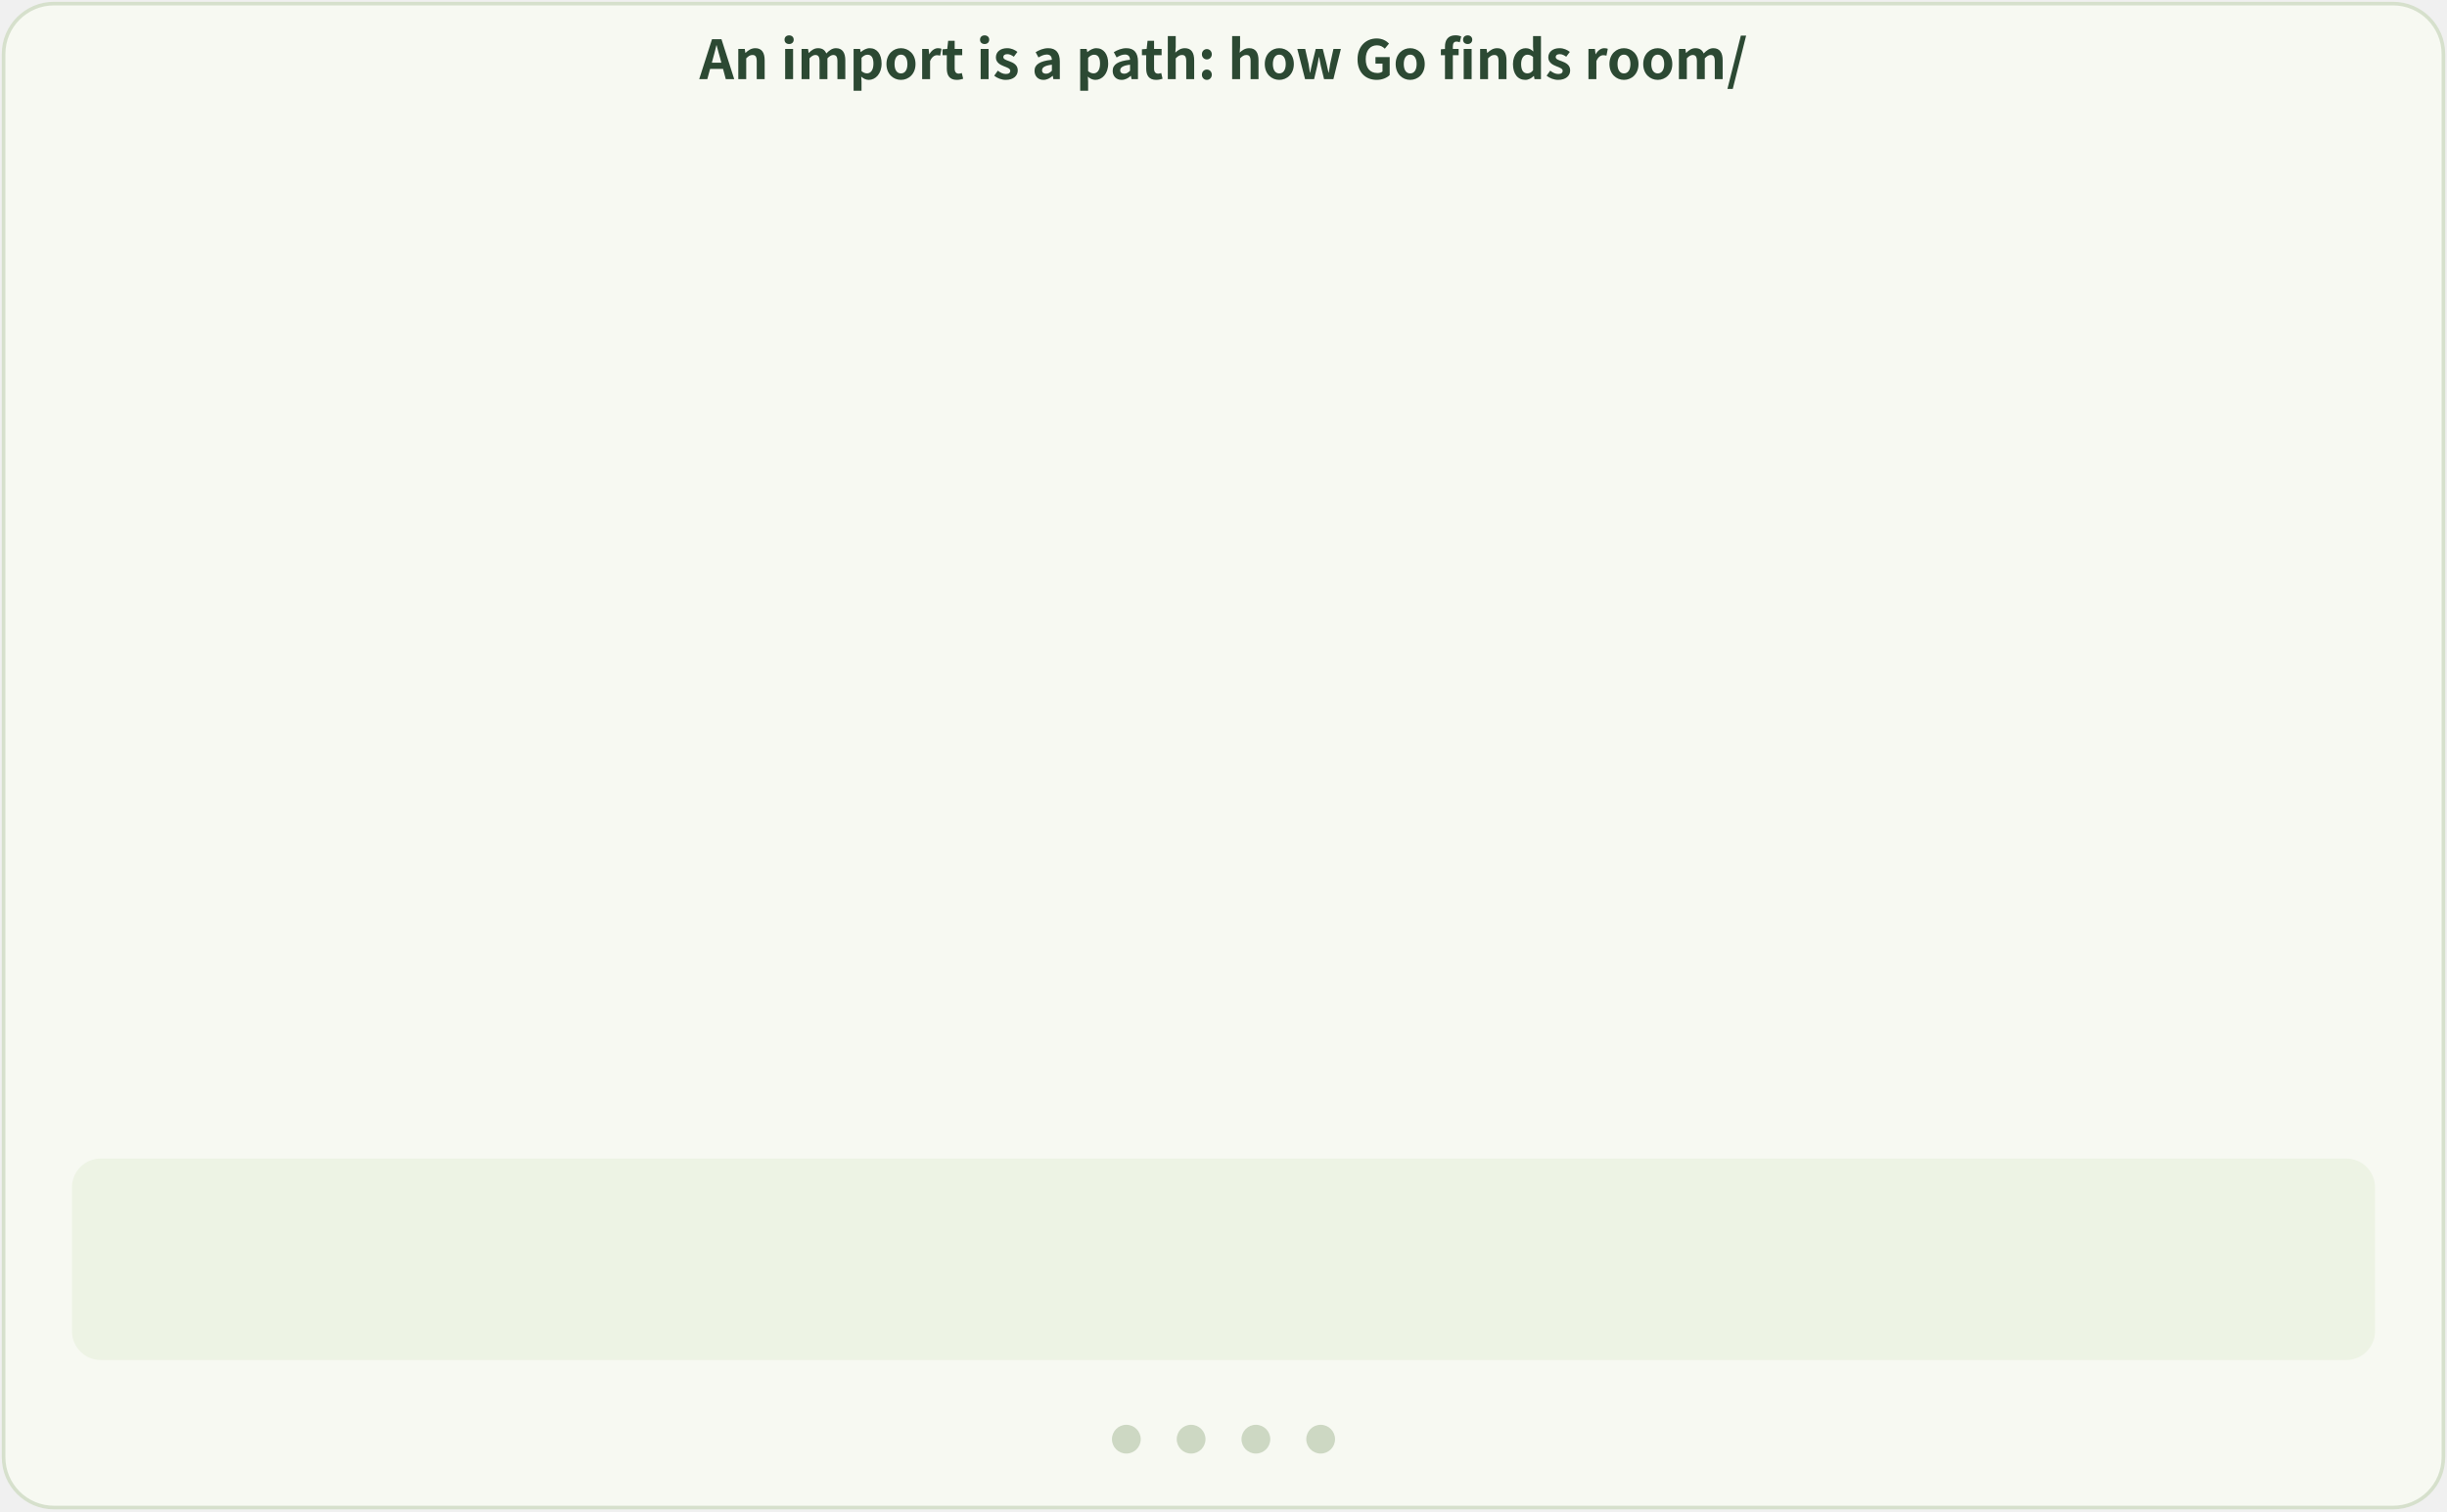
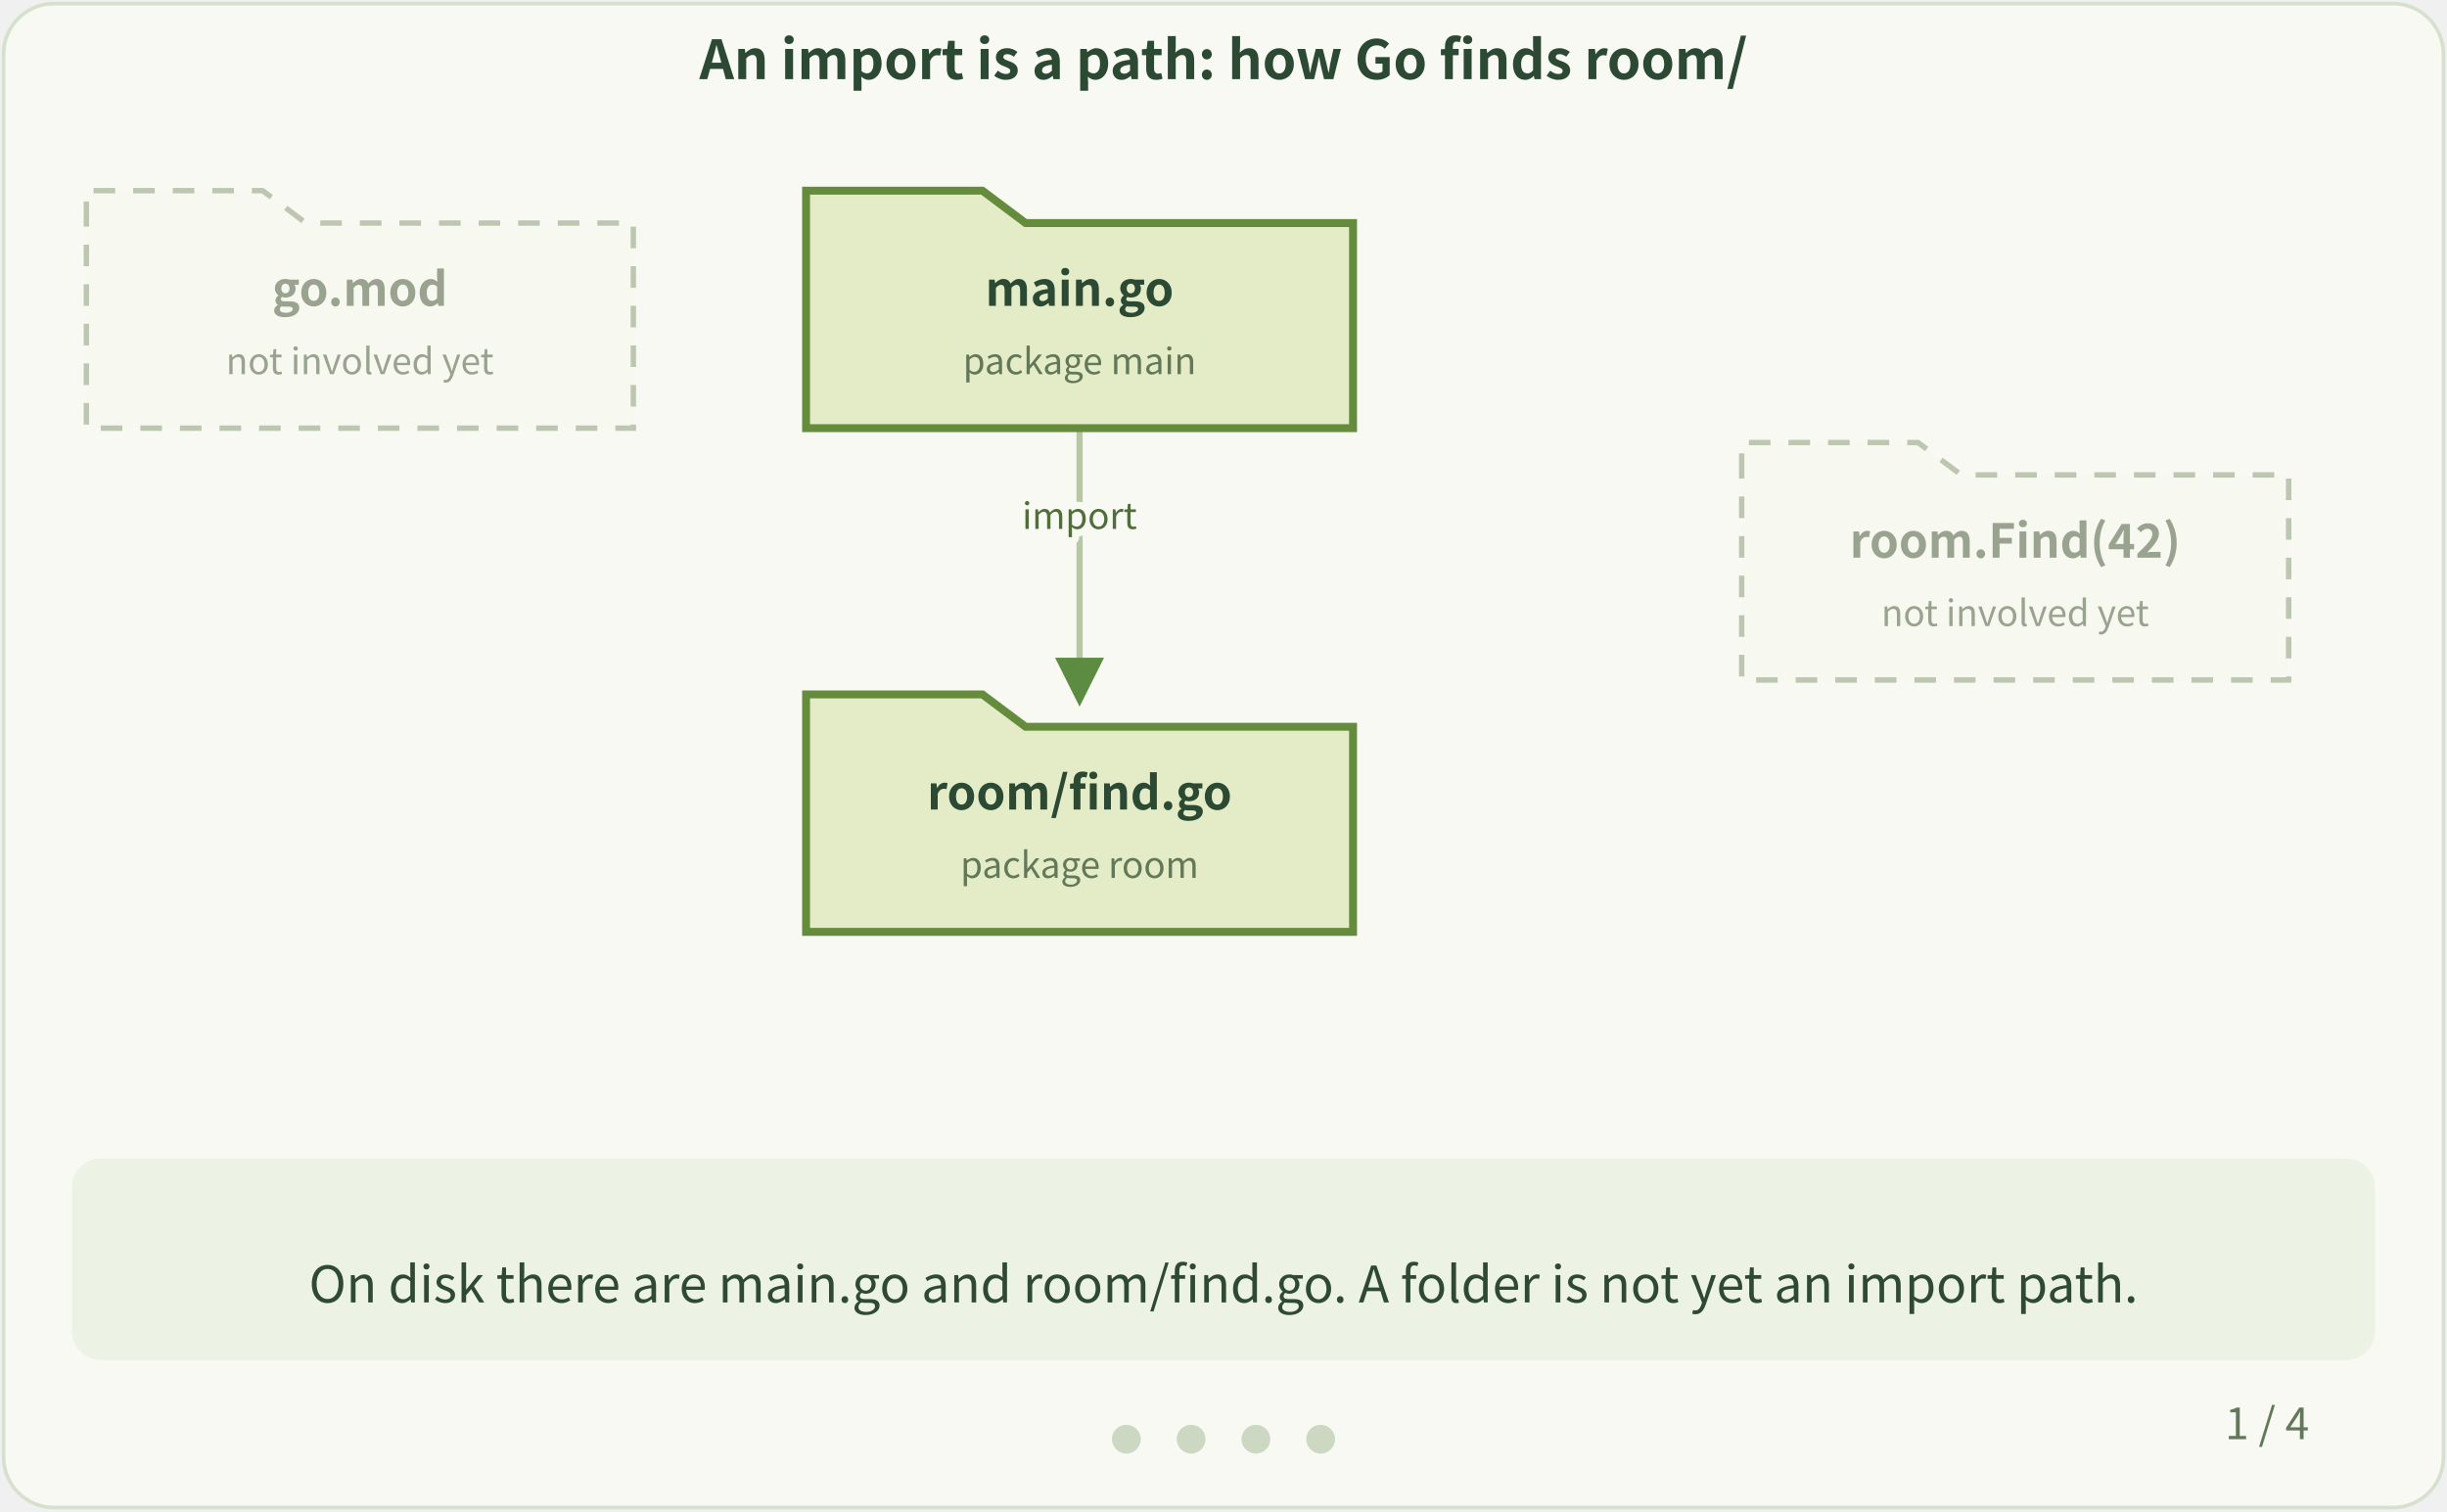
<svg xmlns="http://www.w3.org/2000/svg" width="680" height="420" viewBox="0 0 680 420" role="img" aria-labelledby="ls-packages-en-t ls-packages-en-d">
  <style>
text{font-family:-apple-system,BlinkMacSystemFont,"Segoe UI","PingFang SC","Hiragino Sans GB","Microsoft YaHei","Noto Sans CJK SC",sans-serif;text-anchor:middle}
.bg{fill:#f7f9f2;stroke:#d6e0cc}
.title{font-size:15px;font-weight:600;fill:#2c4933}
.node&gt;rect,.node&gt;path{fill:#fff;stroke:#a4b793;stroke-width:1.5}
.node.lit&gt;rect,.node.lit&gt;path{fill:#e3ecc7;stroke:#658b3c;stroke-width:2.2}
.node.future&gt;rect,.node.future&gt;path{fill:#f7f9f1;stroke:#bcc6b1;stroke-dasharray:6 5}
.node.future text{fill:#9aa38f}
.nlabel{font-size:13px;font-weight:600;fill:#2c4933}
.ndetail{font-size:10px;fill:#637859}
.edge&gt;path{fill:none;stroke:#b6c8a4;stroke-width:1.7}
.edge.flowing&gt;path{stroke:#7e9f4e;stroke-width:2.3;stroke-dasharray:7 5;animation:ls-packages-en-flow 1s linear infinite}
.edge.broken&gt;path{stroke:#b55b40;stroke-dasharray:5 5}
.elabel{font-size:10px;fill:#4f6e3c;paint-order:stroke;stroke:#f7f9f2;stroke-width:4px;stroke-linejoin:round}
.break{font-size:11px;font-weight:600;fill:#a7442e;paint-order:stroke;stroke:#f7f9f2;stroke-width:4px}
.dot{fill:#d9b44a;stroke:#7d6a24;stroke-width:1}
.note{font-size:14px;fill:#2f4a33}
+ .counter{font-size:12px;fill:#637859}
.notebg{fill:#edf3e4}
.pip{fill:#cdd8c3}
.pip-on{fill:#5c8b42;opacity:0}
.frame{opacity:0}
+ .f0{opacity:1}
@keyframes ls-packages-en-flow{to{stroke-dashoffset:-24}}
- @keyframes ls-packages-en-f0{0.00%{opacity:1}1.50%,23.50%{opacity:1}25.00%{opacity:0}100%{opacity:0}}.f0{animation:ls-packages-en-f0 14.4s linear infinite}@keyframes ls-packages-en-f1{0%,24.99%{opacity:0}25.00%{opacity:0}26.50%,48.50%{opacity:1}50.00%{opacity:0}100%{opacity:0}}.f1{animation:ls-packages-en-f1 14.4s linear infinite}@keyframes ls-packages-en-f2{0%,49.99%{opacity:0}50.00%{opacity:0}51.50%,73.50%{opacity:1}75.00%{opacity:0}100%{opacity:0}}.f2{animation:ls-packages-en-f2 14.4s linear infinite}@keyframes ls-packages-en-f3{0%,74.99%{opacity:0}75.00%{opacity:0}76.50%,98.50%{opacity:1}100.00%{opacity:1}}.f3{animation:ls-packages-en-f3 14.4s linear infinite}.p0{animation:ls-packages-en-f0 14.4s linear infinite}.p1{animation:ls-packages-en-f1 14.4s linear infinite}.p2{animation:ls-packages-en-f2 14.4s linear infinite}.p3{animation:ls-packages-en-f3 14.4s linear infinite}
- @media (prefers-reduced-motion:reduce){.frame,.pip-on{animation:none!important;opacity:0}.f3,.p3{opacity:1}.edge.flowing&gt;path{animation:none}.dot{display:none}}</style>
+ @keyframes ls-packages-en-f0{0.00%{opacity:1}1.50%,23.50%{opacity:1}25.00%{opacity:0}100%{opacity:0}}.f0{animation:ls-packages-en-f0 22s linear infinite}@keyframes ls-packages-en-f1{0%,24.99%{opacity:0}25.00%{opacity:0}26.50%,48.50%{opacity:1}50.00%{opacity:0}100%{opacity:0}}.f1{animation:ls-packages-en-f1 22s linear infinite}@keyframes ls-packages-en-f2{0%,49.99%{opacity:0}50.00%{opacity:0}51.50%,73.50%{opacity:1}75.00%{opacity:0}100%{opacity:0}}.f2{animation:ls-packages-en-f2 22s linear infinite}@keyframes ls-packages-en-f3{0%,74.99%{opacity:0}75.00%{opacity:0}76.50%,98.50%{opacity:1}100.00%{opacity:1}}.f3{animation:ls-packages-en-f3 22s linear infinite}.p0{animation:ls-packages-en-f0 22s linear infinite}.p1{animation:ls-packages-en-f1 22s linear infinite}.p2{animation:ls-packages-en-f2 22s linear infinite}.p3{animation:ls-packages-en-f3 22s linear infinite}
+ @media (prefers-reduced-motion:reduce),print{.frame,.pip-on{animation:none!important;opacity:0}.f3,.p3{opacity:1}.edge.flowing&gt;path{animation:none}.dot{display:none}}</style>
  <defs>
    <marker id="ls-packages-en-arr" markerWidth="8" markerHeight="8" refX="6" refY="4" orient="auto">
      <path d="M0 0L8 4L0 8Z" fill="#5c8b42" />
    </marker>
    <marker id="ls-packages-en-err" markerWidth="8" markerHeight="8" refX="6" refY="4" orient="auto">
      <path d="M0 0L8 4L0 8Z" fill="#b55b40" />
    </marker>
  </defs>
  <rect x="1" y="1" width="678" height="418" rx="14" class="bg" />
  <text x="340" y="22" class="title">An import is a path: how Go finds room/</text>
  <g transform="translate(0 6)">
    <rect x="20" y="322" width="640" height="56" rx="8" class="notebg" transform="translate(0 -6)" />
    <g class="frame f0">
      <g class="edge ">
        <path d="M 300 113 C 300 150, 300 150, 300 187" marker-end="url(#ls-packages-en-arr)" />
        <text x="300" y="141" class="elabel">import</text>
      </g>
      <g class="node future ">
        <path d="M 24 56 L 24 47 L 73 47 L 85 56 L 176 56 L 176 113 L 24 113 Z" />
        <text x="100" y="79" class="nlabel">go.mod</text>
-         <text x="100" y="98" class="ndetail">not yet</text>
+         <text x="100" y="98" class="ndetail">not involved yet</text>
      </g>
      <g class="node  lit">
        <path d="M 224 56 L 224 47 L 273 47 L 285 56 L 376 56 L 376 113 L 224 113 Z" />
        <text x="300" y="79" class="nlabel">main.go</text>
        <text x="300" y="98" class="ndetail">package main</text>
      </g>
      <g class="node  lit">
        <path d="M 224 196 L 224 187 L 273 187 L 285 196 L 376 196 L 376 253 L 224 253 Z" />
        <text x="300" y="219" class="nlabel">room/find.go</text>
        <text x="300" y="238" class="ndetail">package room</text>
      </g>
      <g class="node future ">
        <path d="M 484 126 L 484 117 L 533 117 L 545 126 L 636 126 L 636 183 L 484 183 Z" />
        <text x="560" y="149" class="nlabel">room.Find(42)</text>
-         <text x="560" y="168" class="ndetail">not yet</text>
+         <text x="560" y="168" class="ndetail">not involved yet</text>
      </g>
      <text x="340" y="356" class="note">
        <tspan x="340" dy="0">On disk there are main.go and room/find.go. A folder is not yet an import path.</tspan>
      </text>
+       <text x="630" y="394" class="counter">1 / 4</text>
    </g>
    <g class="frame f1">
      <g class="edge ">
        <path d="M 300 113 C 300 150, 300 150, 300 187" marker-end="url(#ls-packages-en-arr)" />
        <text x="300" y="141" class="elabel">import</text>
      </g>
      <g class="node future ">
        <path d="M 24 56 L 24 47 L 73 47 L 85 56 L 176 56 L 176 113 L 24 113 Z" />
        <text x="100" y="79" class="nlabel">go.mod</text>
-         <text x="100" y="98" class="ndetail">not yet</text>
+         <text x="100" y="98" class="ndetail">not involved yet</text>
      </g>
      <g class="node  ">
        <path d="M 224 56 L 224 47 L 273 47 L 285 56 L 376 56 L 376 113 L 224 113 Z" />
        <text x="300" y="79" class="nlabel">main.go</text>
        <text x="300" y="98" class="ndetail">package main</text>
      </g>
      <g class="node  lit">
        <path d="M 224 196 L 224 187 L 273 187 L 285 196 L 376 196 L 376 253 L 224 253 Z" />
        <text x="300" y="219" class="nlabel">room/find.go</text>
        <text x="300" y="238" class="ndetail">package room</text>
      </g>
      <g class="node future ">
        <path d="M 484 126 L 484 117 L 533 117 L 545 126 L 636 126 L 636 183 L 484 183 Z" />
        <text x="560" y="149" class="nlabel">room.Find(42)</text>
-         <text x="560" y="168" class="ndetail">not yet</text>
+         <text x="560" y="168" class="ndetail">not involved yet</text>
      </g>
      <text x="340" y="356" class="note">
        <tspan x="340" dy="0">package room groups the code, but nothing says where example.com/demo lives.</tspan>
      </text>
+       <text x="630" y="394" class="counter">2 / 4</text>
    </g>
    <g class="frame f2">
      <g class="edge flowing">
        <path d="M 100 113 C 100 150, 300 150, 300 187" marker-end="url(#ls-packages-en-arr)" />
        <text x="200" y="141" class="elabel">locate room/</text>
        <circle r="5" class="dot">
          <animateMotion path="M 100 113 C 100 150, 300 150, 300 187" dur="1.6s" repeatCount="indefinite" />
        </circle>
      </g>
      <g class="edge ">
        <path d="M 300 113 C 300 150, 300 150, 300 187" marker-end="url(#ls-packages-en-arr)" />
        <text x="300" y="141" class="elabel">import</text>
      </g>
      <g class="node  lit">
        <path d="M 24 56 L 24 47 L 73 47 L 85 56 L 176 56 L 176 113 L 24 113 Z" />
        <text x="100" y="79" class="nlabel">go.mod</text>
        <text x="100" y="98" class="ndetail">prefix → demo/</text>
      </g>
      <g class="node  ">
        <path d="M 224 56 L 224 47 L 273 47 L 285 56 L 376 56 L 376 113 L 224 113 Z" />
        <text x="300" y="79" class="nlabel">main.go</text>
        <text x="300" y="98" class="ndetail">package main</text>
      </g>
      <g class="node  lit">
        <path d="M 224 196 L 224 187 L 273 187 L 285 196 L 376 196 L 376 253 L 224 253 Z" />
        <text x="300" y="219" class="nlabel">room/find.go</text>
        <text x="300" y="238" class="ndetail">package room</text>
      </g>
      <g class="node future ">
        <path d="M 484 126 L 484 117 L 533 117 L 545 126 L 636 126 L 636 183 L 484 183 Z" />
        <text x="560" y="149" class="nlabel">room.Find(42)</text>
-         <text x="560" y="168" class="ndetail">not yet</text>
+         <text x="560" y="168" class="ndetail">not involved yet</text>
      </g>
      <text x="340" y="356" class="note">
        <tspan x="340" dy="0">go.mod maps example.com/demo to demo/; adding /room gives demo/room/.</tspan>
      </text>
+       <text x="630" y="394" class="counter">3 / 4</text>
    </g>
    <g class="frame f3">
      <g class="edge ">
        <path d="M 100 113 C 100 150, 300 150, 300 187" marker-end="url(#ls-packages-en-arr)" />
        <text x="200" y="141" class="elabel">locate room/</text>
      </g>
      <g class="edge flowing">
        <path d="M 300 113 C 300 150, 300 150, 300 187" marker-end="url(#ls-packages-en-arr)" />
        <text x="300" y="141" class="elabel">import</text>
        <circle r="5" class="dot">
          <animateMotion path="M 300 113 C 300 150, 300 150, 300 187" dur="1.6s" repeatCount="indefinite" />
        </circle>
      </g>
      <g class="edge flowing">
        <path d="M 300 187 C 300 185, 560 185, 560 183" marker-end="url(#ls-packages-en-arr)" />
        <text x="430" y="176" class="elabel">call</text>
        <circle r="5" class="dot">
          <animateMotion path="M 300 187 C 300 185, 560 185, 560 183" dur="1.6s" repeatCount="indefinite" />
        </circle>
      </g>
      <g class="node  ">
        <path d="M 24 56 L 24 47 L 73 47 L 85 56 L 176 56 L 176 113 L 24 113 Z" />
        <text x="100" y="79" class="nlabel">go.mod</text>
        <text x="100" y="98" class="ndetail">prefix → demo/</text>
      </g>
      <g class="node  ">
        <path d="M 224 56 L 224 47 L 273 47 L 285 56 L 376 56 L 376 113 L 224 113 Z" />
        <text x="300" y="79" class="nlabel">main.go</text>
        <text x="300" y="98" class="ndetail">package main</text>
      </g>
      <g class="node  ">
        <path d="M 224 196 L 224 187 L 273 187 L 285 196 L 376 196 L 376 253 L 224 253 Z" />
        <text x="300" y="219" class="nlabel">room/find.go</text>
        <text x="300" y="238" class="ndetail">package room</text>
      </g>
      <g class="node  lit">
        <path d="M 484 126 L 484 117 L 533 117 L 545 126 L 636 126 L 636 183 L 484 183 Z" />
        <text x="560" y="149" class="nlabel">room.Find(42)</text>
        <text x="560" y="168" class="ndetail">returns the room name</text>
      </g>
      <text x="340" y="356" class="note">
        <tspan x="340" dy="0">The import in main resolves to the local room package and calls room.Find(42).</tspan>
      </text>
+       <text x="630" y="394" class="counter">4 / 4</text>
    </g>
  </g>
  <circle cx="313" cy="400" r="4" class="pip" />
  <circle cx="331" cy="400" r="4" class="pip" />
  <circle cx="349" cy="400" r="4" class="pip" />
  <circle cx="367" cy="400" r="4" class="pip" />
  <circle cx="313" cy="400" r="4" class="pip-on p0" />
  <circle cx="331" cy="400" r="4" class="pip-on p1" />
  <circle cx="349" cy="400" r="4" class="pip-on p2" />
  <circle cx="367" cy="400" r="4" class="pip-on p3" />
</svg>
